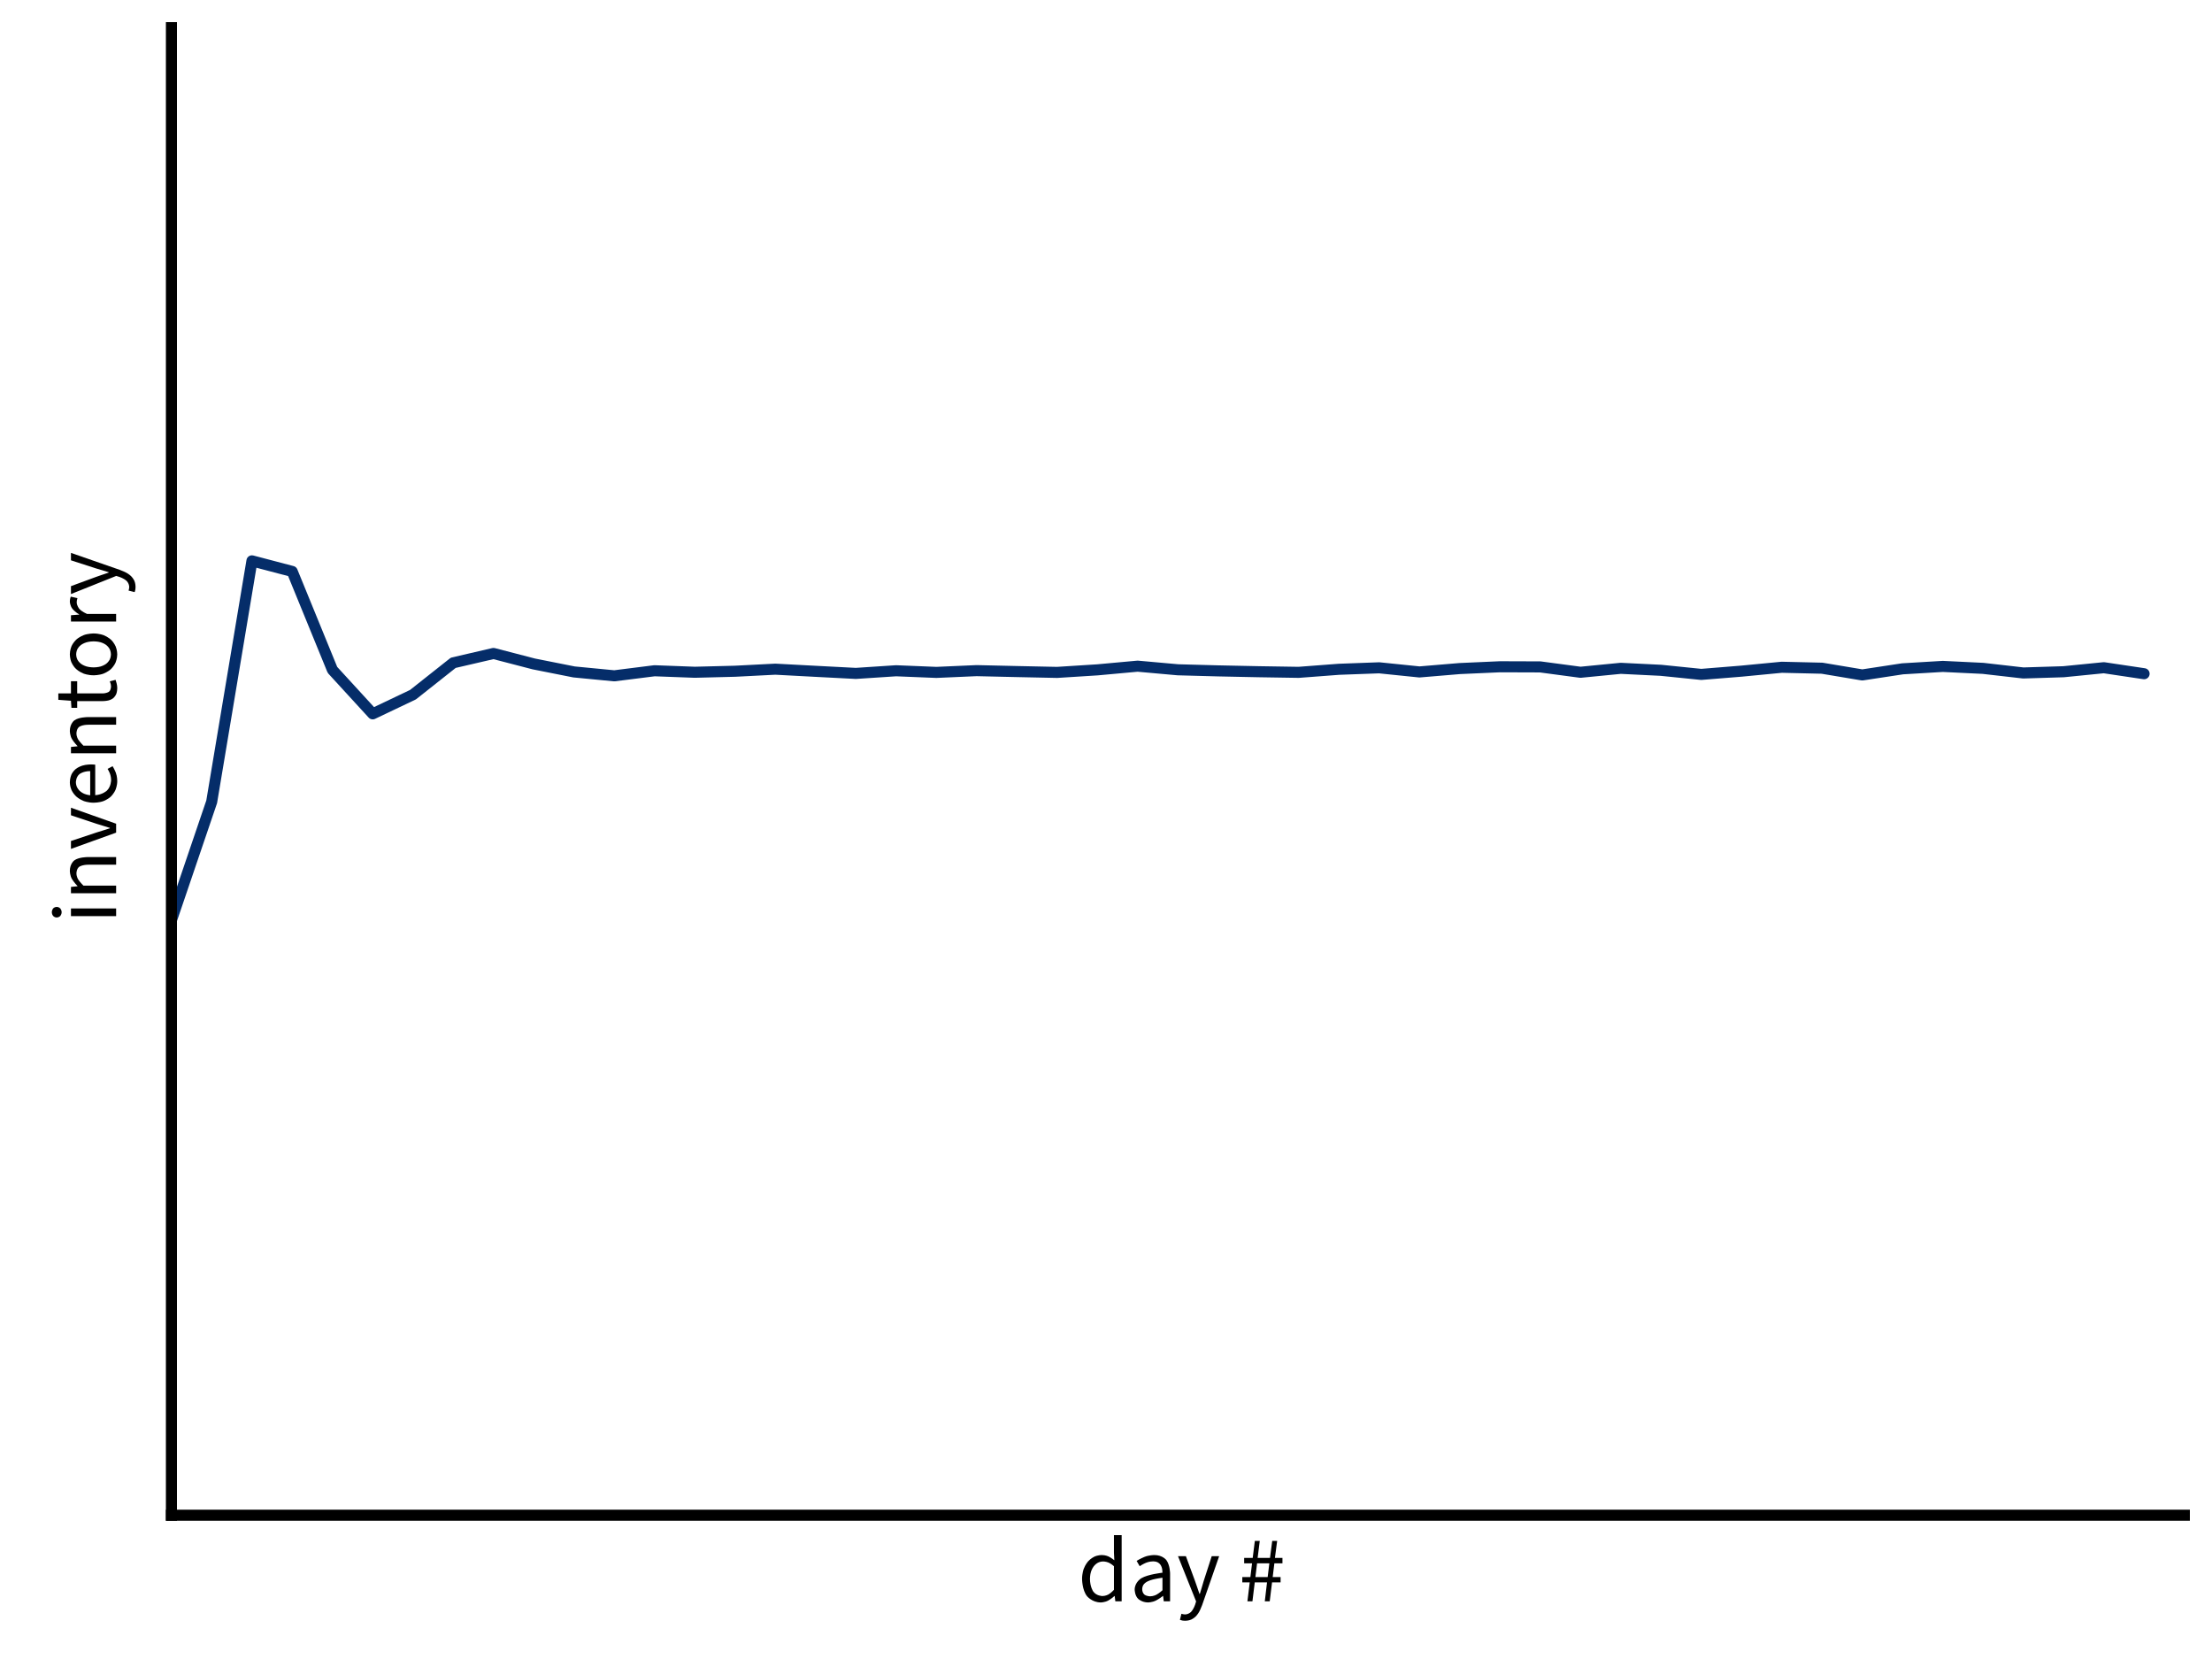
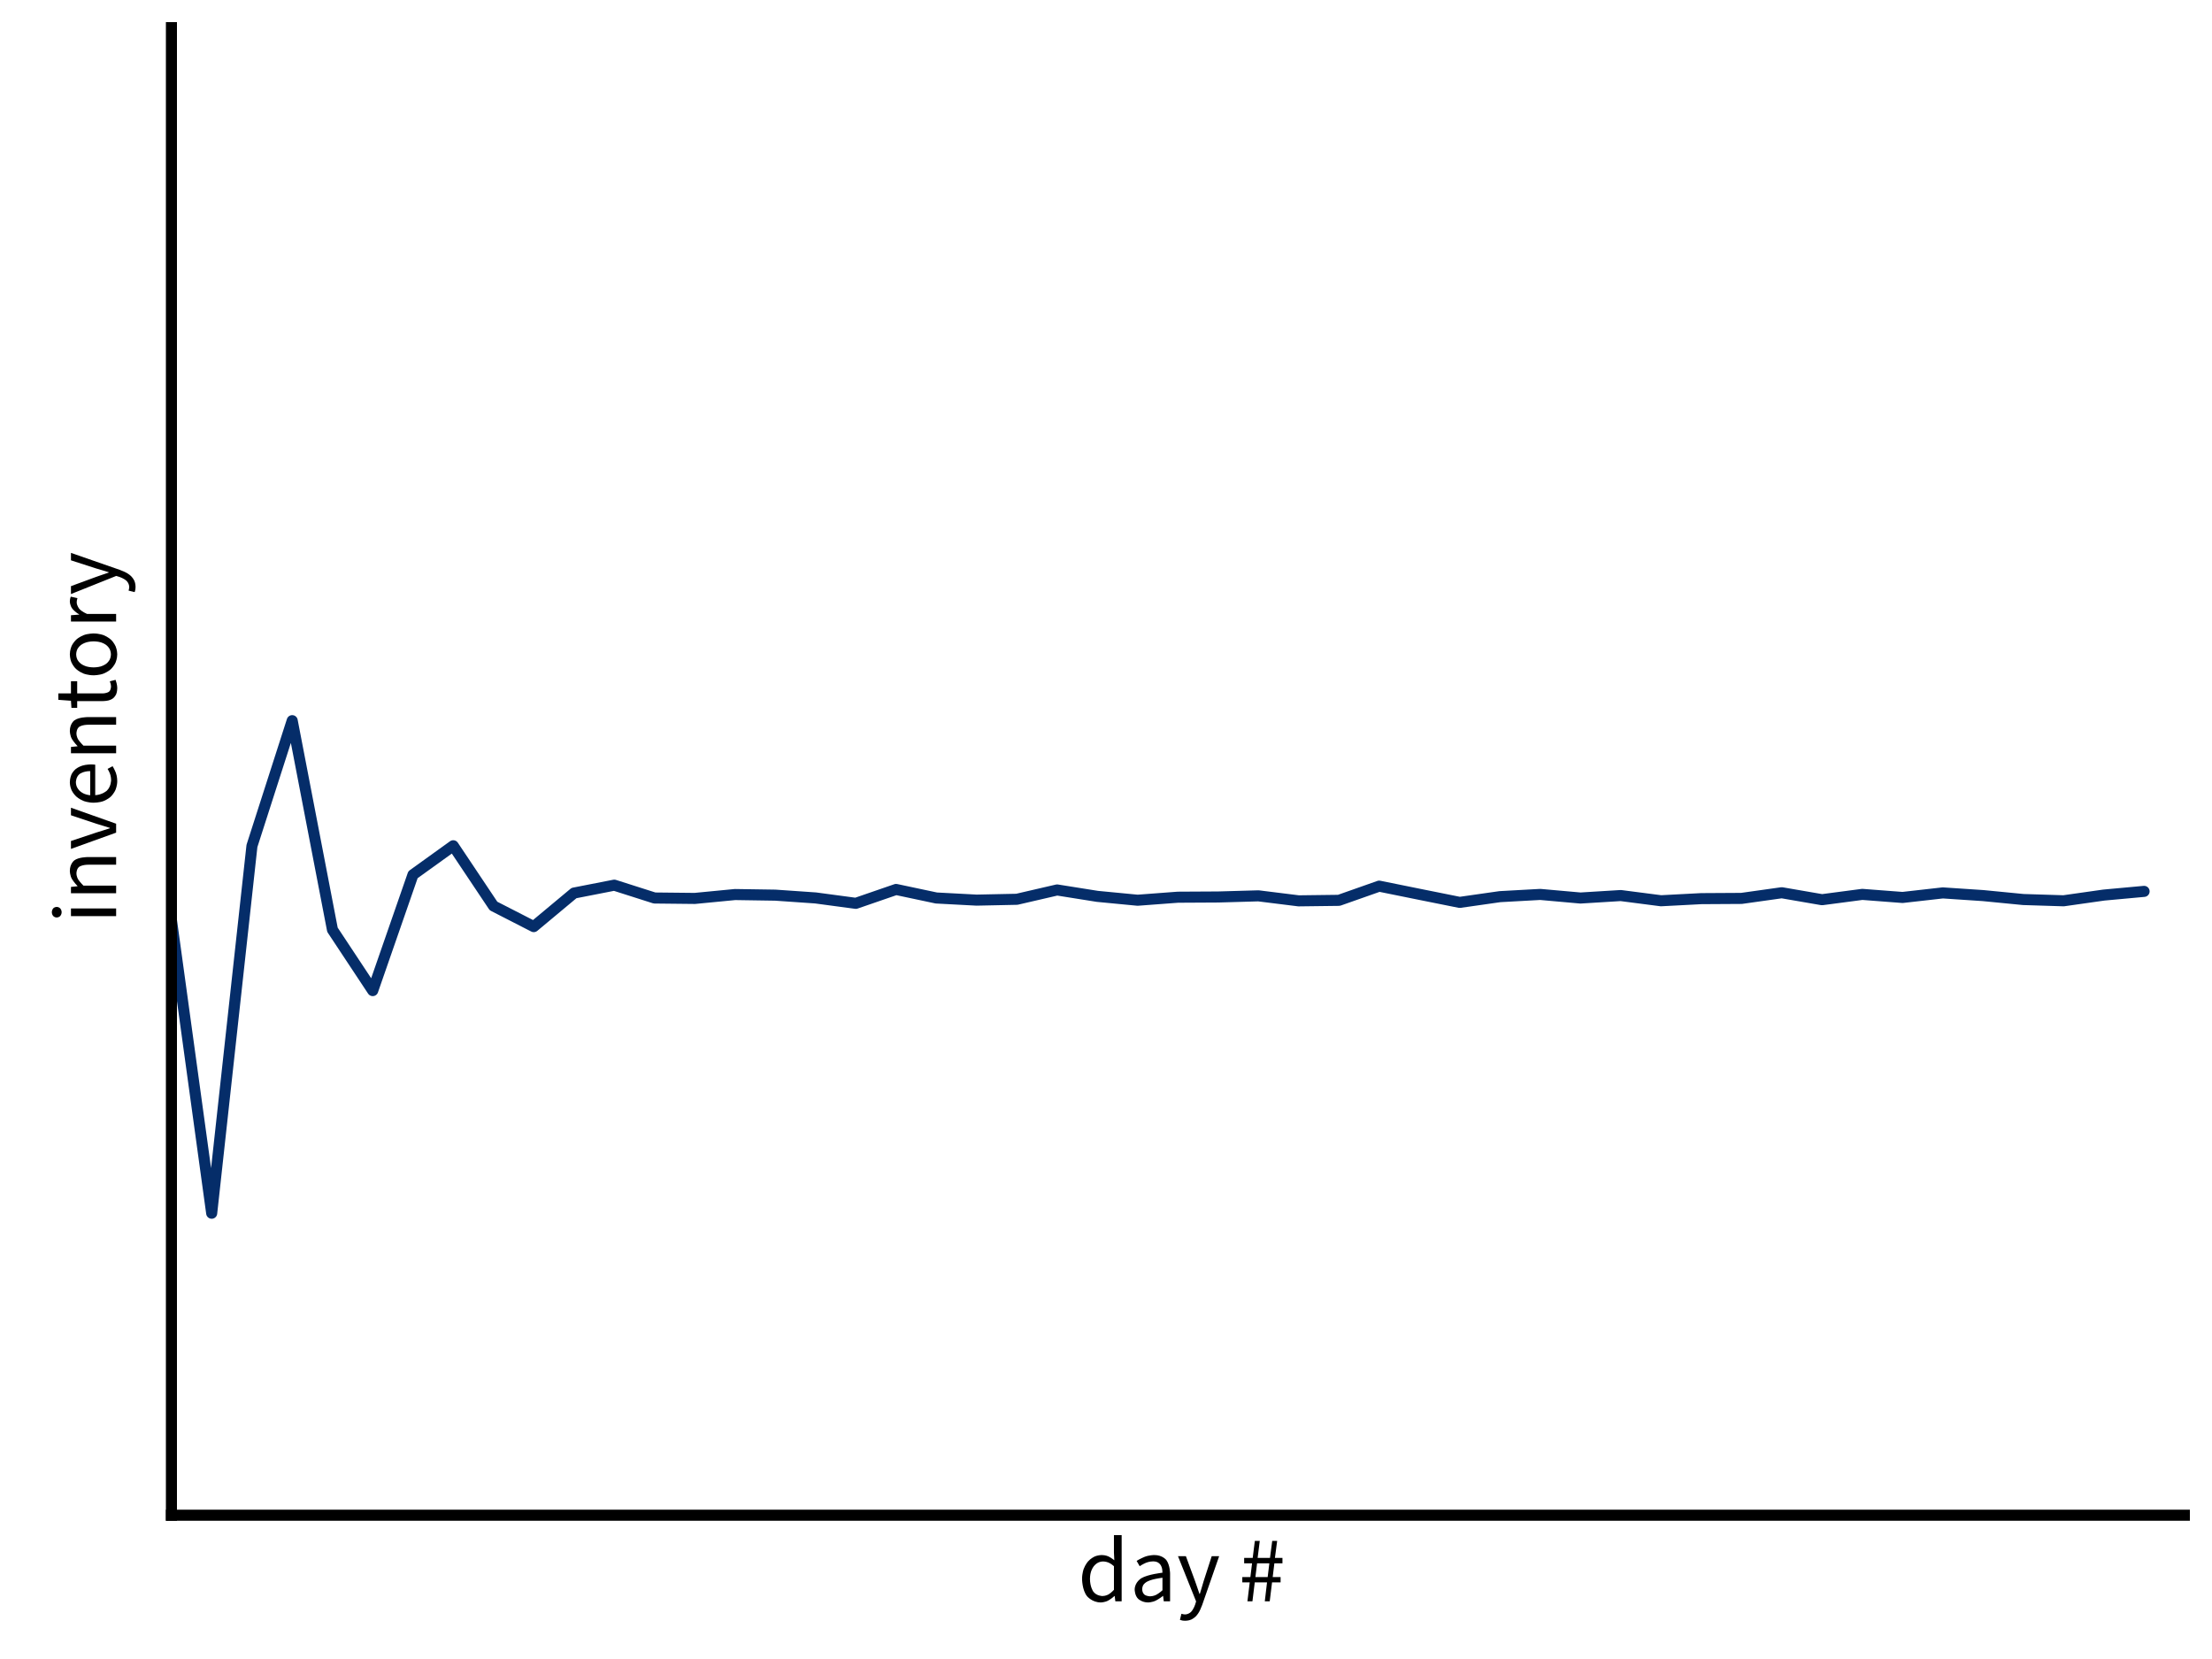
<svg xmlns="http://www.w3.org/2000/svg" height="600" stroke-opacity="1" viewBox="0.0 0.0 800.0 600.0" font-size="1" width="800" stroke="rgb(0,0,0)" version="1.1">
  <defs />
  <g stroke-linejoin="bevel" stroke-opacity="0.0" fill-opacity="0.0" stroke="rgb(0,0,0)" stroke-width="0.0" fill="rgb(0,0,0)" stroke-linecap="butt" stroke-miterlimit="10.0">
    <path d="M 0,0 v 600 h 800 v -600 Z" />
  </g>
  <g stroke-linejoin="round" stroke-opacity="1.0" fill-opacity="0.0" stroke="rgb(5,45,105)" stroke-width="4" fill="rgb(0,0,0)" stroke-linecap="round" stroke-miterlimit="10.0">
    <defs>
      <clipPath id="myClip1">
        <path d="M 62,10 v 538 h 728 v -538 Z" />
      </clipPath>
    </defs>
    <g clip-path="url(#myClip1)">
-       <path d="M 62,332.8 l 14.56,-42.825 l 14.56,-87.135 l 14.56,3.827 l 14.56,35.619 l 14.56,15.885 l 14.56,-6.933 l 14.56,-11.524 l 14.56,-3.379 l 14.56,3.784 l 14.56,2.894 l 14.56,1.406 l 14.56,-1.833 l 14.56,0.545 l 14.56,-0.369 l 14.56,-0.746 l 14.56,0.775 l 14.56,0.757 l 14.56,-0.958 l 14.56,0.592 l 14.56,-0.638 l 14.56,0.334 l 14.56,0.305 l 14.56,-0.922 l 14.56,-1.331 l 14.56,1.306 l 14.56,0.395 l 14.56,0.301 l 14.56,0.23 l 14.56,-1.105 l 14.56,-0.534 l 14.56,1.492 l 14.56,-1.22 l 14.56,-0.649 l 14.56,0.05 l 14.56,1.94 l 14.56,-1.427 l 14.56,0.717 l 14.56,1.481 l 14.56,-1.18 l 14.56,-1.402 l 14.56,0.341 l 14.56,2.435 l 14.56,-2.213 l 14.56,-0.872 l 14.56,0.707 l 14.56,1.664 l 14.56,-0.448 l 14.56,-1.453 l 14.56,2.174 " />
+       <path d="M 62,332.8 l 14.56,105.982 l 14.56,-132.836 l 14.56,-45.31 l 14.56,75.625 l 14.56,22.004 l 14.56,-41.914 l 14.56,-10.47 l 14.56,21.782 l 14.56,7.46 l 14.56,-12.141 l 14.56,-2.848 l 14.56,4.641 l 14.56,0.154 l 14.56,-1.406 l 14.56,0.222 l 14.56,1.008 l 14.56,1.951 l 14.56,-5.021 l 14.56,3.088 l 14.56,0.771 l 14.56,-0.305 l 14.56,-3.372 l 14.56,2.317 l 14.56,1.399 l 14.56,-1.094 l 14.56,-0.079 l 14.56,-0.416 l 14.56,1.811 l 14.56,-0.183 l 14.56,-5.133 l 14.56,2.952 l 14.56,2.923 l 14.56,-2.077 l 14.56,-0.803 l 14.56,1.298 l 14.56,-0.893 l 14.56,1.883 l 14.56,-0.764 l 14.56,-0.086 l 14.56,-2.048 l 14.56,2.514 l 14.56,-1.919 l 14.56,1.112 l 14.56,-1.646 l 14.56,0.968 l 14.56,1.424 l 14.56,0.456 l 14.56,-2.066 l 14.56,-1.338 " />
    </g>
  </g>
  <g stroke-linejoin="bevel" stroke-opacity="0.0" fill-opacity="1.0" stroke="rgb(0,0,0)" stroke-width="0.0" fill="rgb(0,0,0)" stroke-linecap="butt" stroke-miterlimit="10.0">
    <path d="M 42,334.076 ZM 22.302,329.908 c 0,0.807 -0.504,1.361 -0.504 1.361c -0.504,0.555 -1.277,0.555 -1.277 0.555c -0.807,0 -1.294,-0.555 -1.294 -0.555c -0.487,-0.555 -0.487,-1.361 -0.487 -1.361c -0,-0.807 0.487,-1.361 0.487 -1.361c 0.487,-0.555 1.294,-0.555 1.294 -0.555c 0.773,-0 1.277,0.555 1.277 0.555c 0.504,0.555 0.504,1.361 0.504 1.361ZM 22.302,329.908 ZM 25.664,331.319 l -0,-2.756 l 16.336,-0 l 0,2.756 l -16.336,0 ZM 42,325.807 ZM 25.664,323.05 l -0,-2.286 l 2.353,-0.235 l -0,-0.101 c -1.177,-1.177 -1.966,-2.471 -1.966 -2.471c -0.79,-1.294 -0.79,-3.008 -0.79 -3.008c -0,-2.588 1.613,-3.781 1.613 -3.781c 1.613,-1.193 4.773,-1.193 4.773 -1.193l 10.353,-0 l 0,2.756 l -9.983,0 c -2.319,0 -3.345,0.74 -3.345 0.74c -1.025,0.74 -1.025,2.353 -1.025 2.353c 0,1.277 0.639,2.252 0.639 2.252c 0.639,0.975 1.882,2.219 1.882 2.219l 11.832,-0 l 0,2.756 l -16.336,0 ZM 42,307.42 ZM 25.664,307.017 l -0,-2.857 l 9.277,-3.092 c 1.21,-0.37 2.42,-0.756 2.42 -0.756c 1.21,-0.387 2.387,-0.756 2.387 -0.756l -0,-0.135 c -1.177,-0.37 -2.387,-0.74 -2.387 -0.74l -2.42,-0.74 l -9.277,-3.092 l -0,-2.723 l 16.336,5.782 l 0,3.227 ZM 42,291.857 ZM 33.865,290.311 c -2.017,0 -3.613,-0.622 -3.613 -0.622c -1.597,-0.622 -2.706,-1.647 -2.706 -1.647c -1.109,-1.025 -1.698,-2.336 -1.698 -2.336c -0.588,-1.311 -0.588,-2.723 -0.588 -2.723c -0,-1.546 0.538,-2.773 0.538 -2.773c 0.538,-1.227 1.546,-2.05 1.546 -2.05c 1.008,-0.824 2.42,-1.26 2.42 -1.26c 1.412,-0.437 3.16,-0.437 3.16 -0.437c 0.908,-0 1.513,0.101 1.513 0.101l 0,11.025 c 2.655,-0.168 4.202,-1.63 4.202 -1.63c 1.546,-1.462 1.546,-3.815 1.546 -3.815c -0,-1.177 -0.353,-2.168 -0.353 -2.168c -0.353,-0.992 -0.924,-1.899 -0.924 -1.899l 1.815,-0.975 c 0.672,1.076 1.177,2.387 1.177 2.387c 0.504,1.311 0.504,2.992 0.504 2.992c 0,1.647 -0.588,3.076 -0.588 3.076c -0.588,1.429 -1.681,2.487 -1.681 2.487c -1.092,1.059 -2.672,1.664 -2.672 1.664c -1.58,0.605 -3.597,0.605 -3.597 0.605ZM 33.865,290.311 ZM 32.622,278.882 c -2.521,0 -3.849,1.059 -3.849 1.059c -1.328,1.059 -1.328,2.975 -1.328 2.975c 0,0.874 0.353,1.664 0.353 1.664c 0.353,0.79 1.008,1.429 1.008 1.429c 0.655,0.639 1.613,1.059 1.613 1.059c 0.958,0.42 2.202,0.555 2.202 0.555l -0,-8.739 ZM 42,275.185 ZM 25.664,272.429 l -0,-2.286 l 2.353,-0.235 l -0,-0.101 c -1.177,-1.177 -1.966,-2.471 -1.966 -2.471c -0.79,-1.294 -0.79,-3.008 -0.79 -3.008c -0,-2.588 1.613,-3.781 1.613 -3.781c 1.613,-1.193 4.773,-1.193 4.773 -1.193l 10.353,-0 l 0,2.756 l -9.983,0 c -2.319,0 -3.345,0.74 -3.345 0.74c -1.025,0.74 -1.025,2.353 -1.025 2.353c 0,1.277 0.639,2.252 0.639 2.252c 0.639,0.975 1.882,2.219 1.882 2.219l 11.832,-0 l 0,2.756 l -16.336,0 ZM 42,256.798 ZM 27.916,253.571 l 0,2.42 l -2.084,0 l -0.168,-2.555 l -4.571,-0.336 l -0,-2.319 l 4.571,-0 l -0,-4.403 l 2.252,-0 l 0,4.403 l 9.076,-0 c 1.513,-0 2.336,-0.555 2.336 -0.555c 0.824,-0.555 0.824,-1.966 0.824 -1.966c -0,-0.437 -0.135,-0.941 -0.135 -0.941c -0.135,-0.504 -0.302,-0.908 -0.302 -0.908l 2.084,-0.538 c 0.235,0.672 0.42,1.462 0.42 1.462c 0.185,0.79 0.185,1.563 0.185 1.563c 0,1.311 -0.403,2.202 -0.403 2.202c -0.403,0.891 -1.109,1.445 -1.109 1.445c -0.706,0.555 -1.714,0.79 -1.714 0.79c -1.008,0.235 -2.219,0.235 -2.219 0.235l -9.042,0 ZM 42,245.773 ZM 33.865,244.227 c -2.05,0 -3.647,-0.622 -3.647 -0.622c -1.597,-0.622 -2.706,-1.664 -2.706 -1.664c -1.109,-1.042 -1.681,-2.403 -1.681 -2.403c -0.571,-1.361 -0.571,-2.874 -0.571 -2.874c -0,-1.513 0.571,-2.874 0.571 -2.874c 0.571,-1.361 1.681,-2.403 1.681 -2.403c 1.109,-1.042 2.706,-1.664 2.706 -1.664c 1.597,-0.622 3.647,-0.622 3.647 -0.622c 2.017,-0 3.613,0.622 3.613 0.622c 1.597,0.622 2.689,1.664 2.689 1.664c 1.092,1.042 1.664,2.403 1.664 2.403c 0.571,1.361 0.571,2.874 0.571 2.874c 0,1.513 -0.571,2.874 -0.571 2.874c -0.571,1.361 -1.664,2.403 -1.664 2.403c -1.092,1.042 -2.689,1.664 -2.689 1.664c -1.597,0.622 -3.613,0.622 -3.613 0.622ZM 33.865,244.227 ZM 33.865,241.37 c 1.412,-0 2.555,-0.336 2.555 -0.336c 1.143,-0.336 1.966,-0.958 1.966 -0.958c 0.824,-0.622 1.277,-1.496 1.277 -1.496c 0.454,-0.874 0.454,-1.916 0.454 -1.916c -0,-1.042 -0.454,-1.916 -0.454 -1.916c -0.454,-0.874 -1.277,-1.496 -1.277 -1.496c -0.824,-0.622 -1.966,-0.958 -1.966 -0.958c -1.143,-0.336 -2.555,-0.336 -2.555 -0.336c -1.412,0 -2.571,0.336 -2.571 0.336c -1.16,0.336 -2,0.958 -2 0.958c -0.84,0.622 -1.294,1.496 -1.294 1.496c -0.454,0.874 -0.454,1.916 -0.454 1.916c 0,1.042 0.454,1.916 0.454 1.916c 0.454,0.874 1.294,1.496 1.294 1.496c 0.84,0.622 2,0.958 2 0.958c 1.16,0.336 2.571,0.336 2.571 0.336ZM 42,227.555 ZM 25.664,224.798 l -0,-2.286 l 2.958,-0.235 l -0,-0.101 c -1.546,-0.84 -2.454,-2.034 -2.454 -2.034c -0.908,-1.193 -0.908,-2.605 -0.908 -2.605c -0,-0.975 0.336,-1.748 0.336 -1.748l 2.42,0.538 c -0.135,0.403 -0.202,0.74 -0.202 0.74c -0.067,0.336 -0.067,0.84 -0.067 0.84c 0,1.042 0.84,2.168 0.84 2.168c 0.84,1.126 2.924,1.966 2.924 1.966l 10.487,-0 l 0,2.756 l -16.336,0 ZM 42,215.252 ZM 46.504,213.605 l 0.151,-0.605 c 0,0 0.084,-0.639 0.084 -0.639c -0,-1.412 -0.992,-2.303 -0.992 -2.303c -0.992,-0.891 -2.504,-1.395 -2.504 -1.395l -1.21,-0.37 l -16.37,6.555 l -0,-2.857 l 9.042,-3.328 c 1.076,-0.37 2.269,-0.79 2.269 -0.79c 1.193,-0.42 2.336,-0.79 2.336 -0.79l -0,-0.135 c -1.109,-0.37 -2.319,-0.706 -2.319 -0.706c -1.21,-0.336 -2.286,-0.672 -2.286 -0.672l -9.042,-2.924 l -0,-2.689 l 17.681,6.151 c 1.21,0.437 2.252,0.975 2.252 0.975c 1.042,0.538 1.798,1.277 1.798 1.277c 0.756,0.74 1.193,1.681 1.193 1.681c 0.437,0.941 0.437,2.185 0.437 2.185c 0,0.571 -0.084,1.042 -0.084 1.042c -0.084,0.471 -0.252,0.874 -0.252 0.874l -2.185,-0.538 h 0 Z" />
  </g>
  <g stroke-linejoin="miter" stroke-opacity="1.0" fill-opacity="0.0" stroke="rgb(0,0,0)" stroke-width="4" fill="rgb(0,0,0)" stroke-linecap="square" stroke-miterlimit="10.0">
    <path d="M 62,548 v -538 " />
  </g>
  <g stroke-linejoin="miter" stroke-opacity="1.0" fill-opacity="0.0" stroke="rgb(0,0,0)" stroke-width="4" fill="rgb(0,0,0)" stroke-linecap="square" stroke-miterlimit="10.0">
    <path d="M 62,548 h 728 " />
  </g>
  <g stroke-linejoin="bevel" stroke-opacity="0.0" fill-opacity="1.0" stroke="rgb(0,0,0)" stroke-width="0.0" fill="rgb(0,0,0)" stroke-linecap="butt" stroke-miterlimit="10.0">
    <path d="M 389.765,579.143 ZM 391.344,571.008 c 0,-1.983 0.588,-3.58 0.588 -3.58c 0.588,-1.597 1.563,-2.706 1.563 -2.706c 0.975,-1.109 2.252,-1.714 2.252 -1.714c 1.277,-0.605 2.689,-0.605 2.689 -0.605c 1.412,0 2.454,0.504 2.454 0.504c 1.042,0.504 2.118,1.378 2.118 1.378l -0.135,-2.79 v -6.286 h 2.79 v 23.933 h -2.286 l -0.235,-1.916 h -0.101 c -0.975,0.941 -2.235,1.63 -2.235 1.63c -1.26,0.689 -2.706,0.689 -2.706 0.689c -3.092,-0 -4.924,-2.219 -4.924 -2.219c -1.832,-2.219 -1.832,-6.319 -1.832 -6.319ZM 391.344,571.008 ZM 394.202,570.975 c 0,2.958 1.177,4.605 1.177 4.605c 1.177,1.647 3.328,1.647 3.328 1.647c 1.143,0 2.151,-0.555 2.151 -0.555c 1.008,-0.555 2.017,-1.698 2.017 -1.698v -8.538 c -1.042,-0.941 -2,-1.328 -2 -1.328c -0.958,-0.387 -1.966,-0.387 -1.966 -0.387c -0.975,-0 -1.832,0.454 -1.832 0.454c -0.857,0.454 -1.496,1.277 -1.496 1.277c -0.639,0.824 -1.008,1.966 -1.008 1.966c -0.37,1.143 -0.37,2.555 -0.37 2.555ZM 408.42,579.143 ZM 410.37,574.908 c 0,-2.689 2.403,-4.118 2.403 -4.118c 2.403,-1.429 7.647,-2 7.647 -2c 0,-0.773 -0.151,-1.513 -0.151 -1.513c -0.151,-0.74 -0.538,-1.311 -0.538 -1.311c -0.387,-0.571 -1.025,-0.924 -1.025 -0.924c -0.639,-0.353 -1.647,-0.353 -1.647 -0.353c -1.445,-0 -2.672,0.538 -2.672 0.538c -1.227,0.538 -2.202,1.21 -2.202 1.21l -1.109,-1.916 c 1.143,-0.74 2.79,-1.429 2.79 -1.429c 1.647,-0.689 3.63,-0.689 3.63 -0.689c 2.992,0 4.336,1.832 4.336 1.832c 1.345,1.832 1.345,4.891 1.345 4.891v 10.017 h -2.286 l -0.235,-1.95 h -0.067 c -1.177,0.975 -2.538,1.664 -2.538 1.664c -1.361,0.689 -2.874,0.689 -2.874 0.689c -2.084,-0 -3.445,-1.21 -3.445 -1.21c -1.361,-1.21 -1.361,-3.429 -1.361 -3.429ZM 410.37,574.908 ZM 413.092,574.706 c 0,1.412 0.824,2.017 0.824 2.017c 0.824,0.605 2.034,0.605 2.034 0.605c 1.177,0 2.235,-0.555 2.235 -0.555c 1.059,-0.555 2.235,-1.63 2.235 -1.63v -4.538 c -2.05,0.269 -3.462,0.639 -3.462 0.639c -1.412,0.37 -2.269,0.874 -2.269 0.874c -0.857,0.504 -1.227,1.16 -1.227 1.16c -0.37,0.655 -0.37,1.429 -0.37 1.429ZM 425.63,579.143 ZM 427.277,583.647 l 0.605,0.151 c 0,0 0.639,0.084 0.639 0.084c 1.412,0 2.303,-0.992 2.303 -0.992c 0.891,-0.992 1.395,-2.504 1.395 -2.504l 0.37,-1.21 l -6.555,-16.37 h 2.857 l 3.328,9.042 c 0.37,1.076 0.79,2.269 0.79 2.269c 0.42,1.193 0.79,2.336 0.79 2.336h 0.135 c 0.37,-1.109 0.706,-2.319 0.706 -2.319c 0.336,-1.21 0.672,-2.286 0.672 -2.286l 2.924,-9.042 h 2.689 l -6.151,17.681 c -0.437,1.21 -0.975,2.252 -0.975 2.252c -0.538,1.042 -1.277,1.798 -1.277 1.798c -0.74,0.756 -1.681,1.193 -1.681 1.193c -0.941,0.437 -2.185,0.437 -2.185 0.437c -0.571,-0 -1.042,-0.084 -1.042 -0.084c -0.471,-0.084 -0.874,-0.252 -0.874 -0.252l 0.538,-2.185 h 0 ZM 448.118,579.143 ZM 451.983,572.286 h -2.689 v -1.916 h 2.924 l 0.605,-4.975 h -2.857 v -1.95 h 3.092 l 0.773,-6.151 h 1.782 l -0.773,6.151 h 4.471 l 0.807,-6.151 h 1.782 l -0.807,6.151 h 2.723 v 1.95 h -2.924 l -0.605,4.975 h 2.857 v 1.916 h -3.092 l -0.84,6.857 h -1.782 l 0.807,-6.857 h -4.437 l -0.84,6.857 h -1.815 ZM 451.983,572.286 ZM 458.471,570.37 l 0.605,-4.975 h -4.437 l -0.605,4.975 h 4.437 Z" />
  </g>
</svg>
